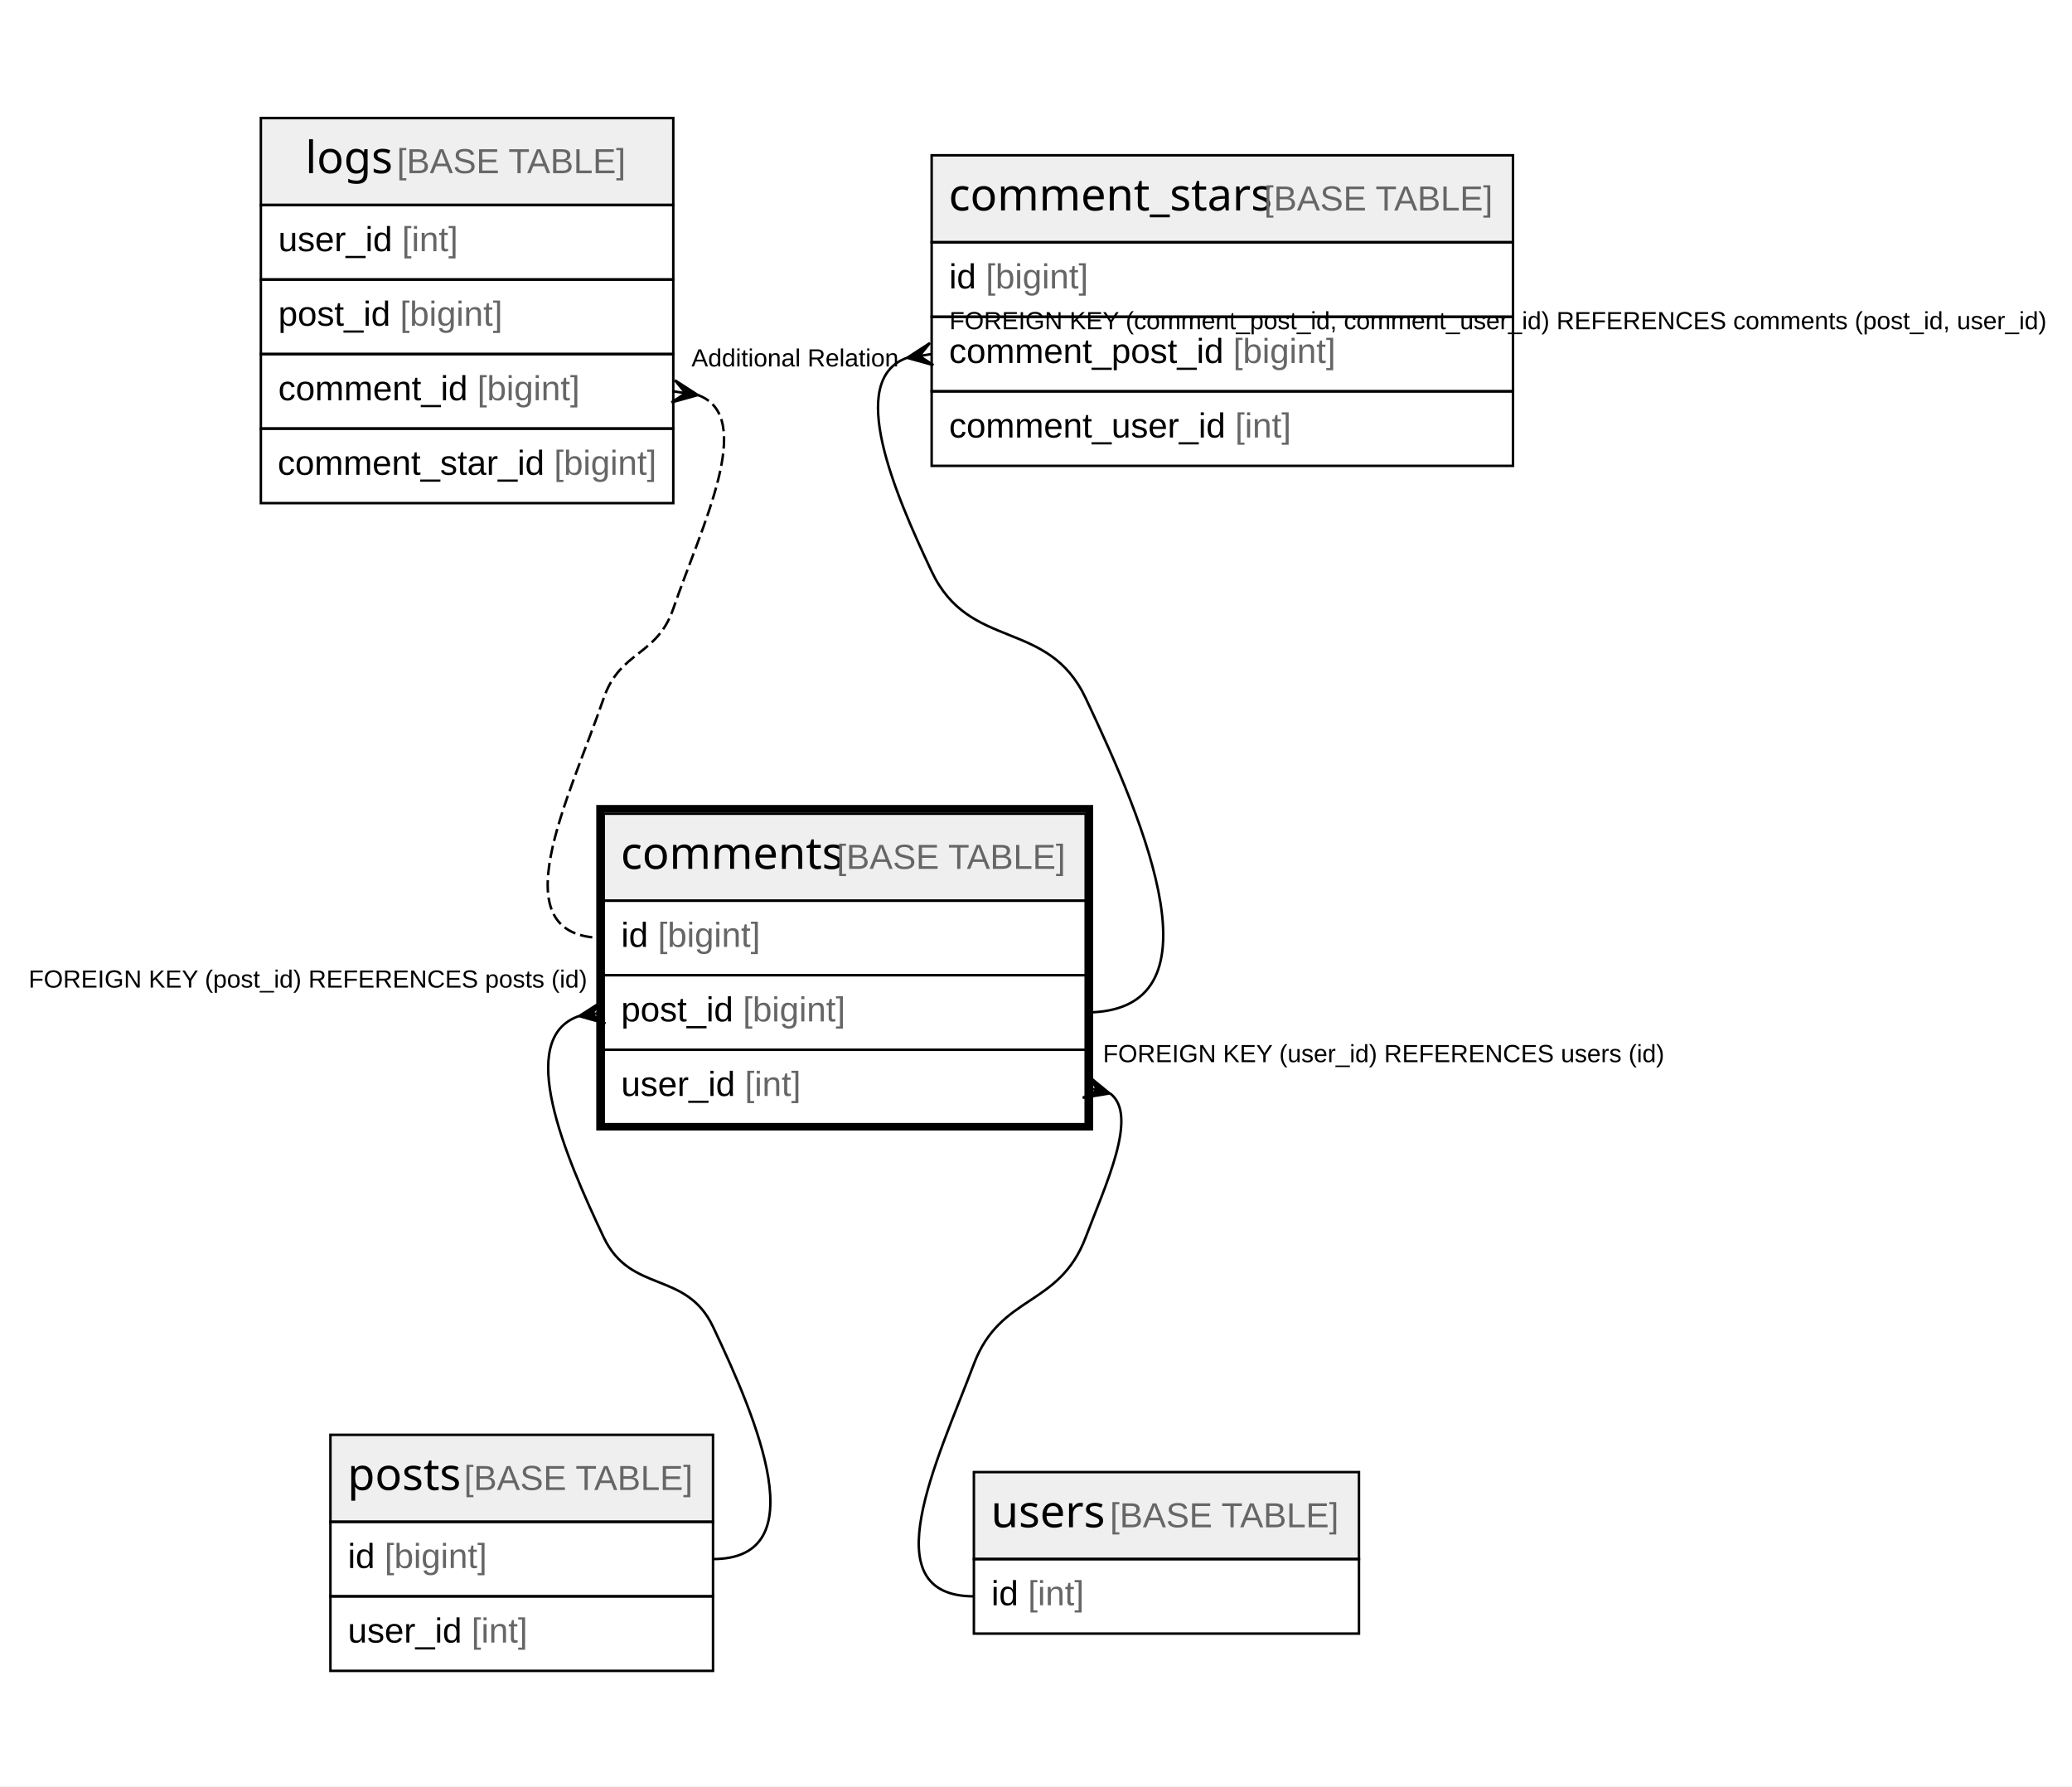
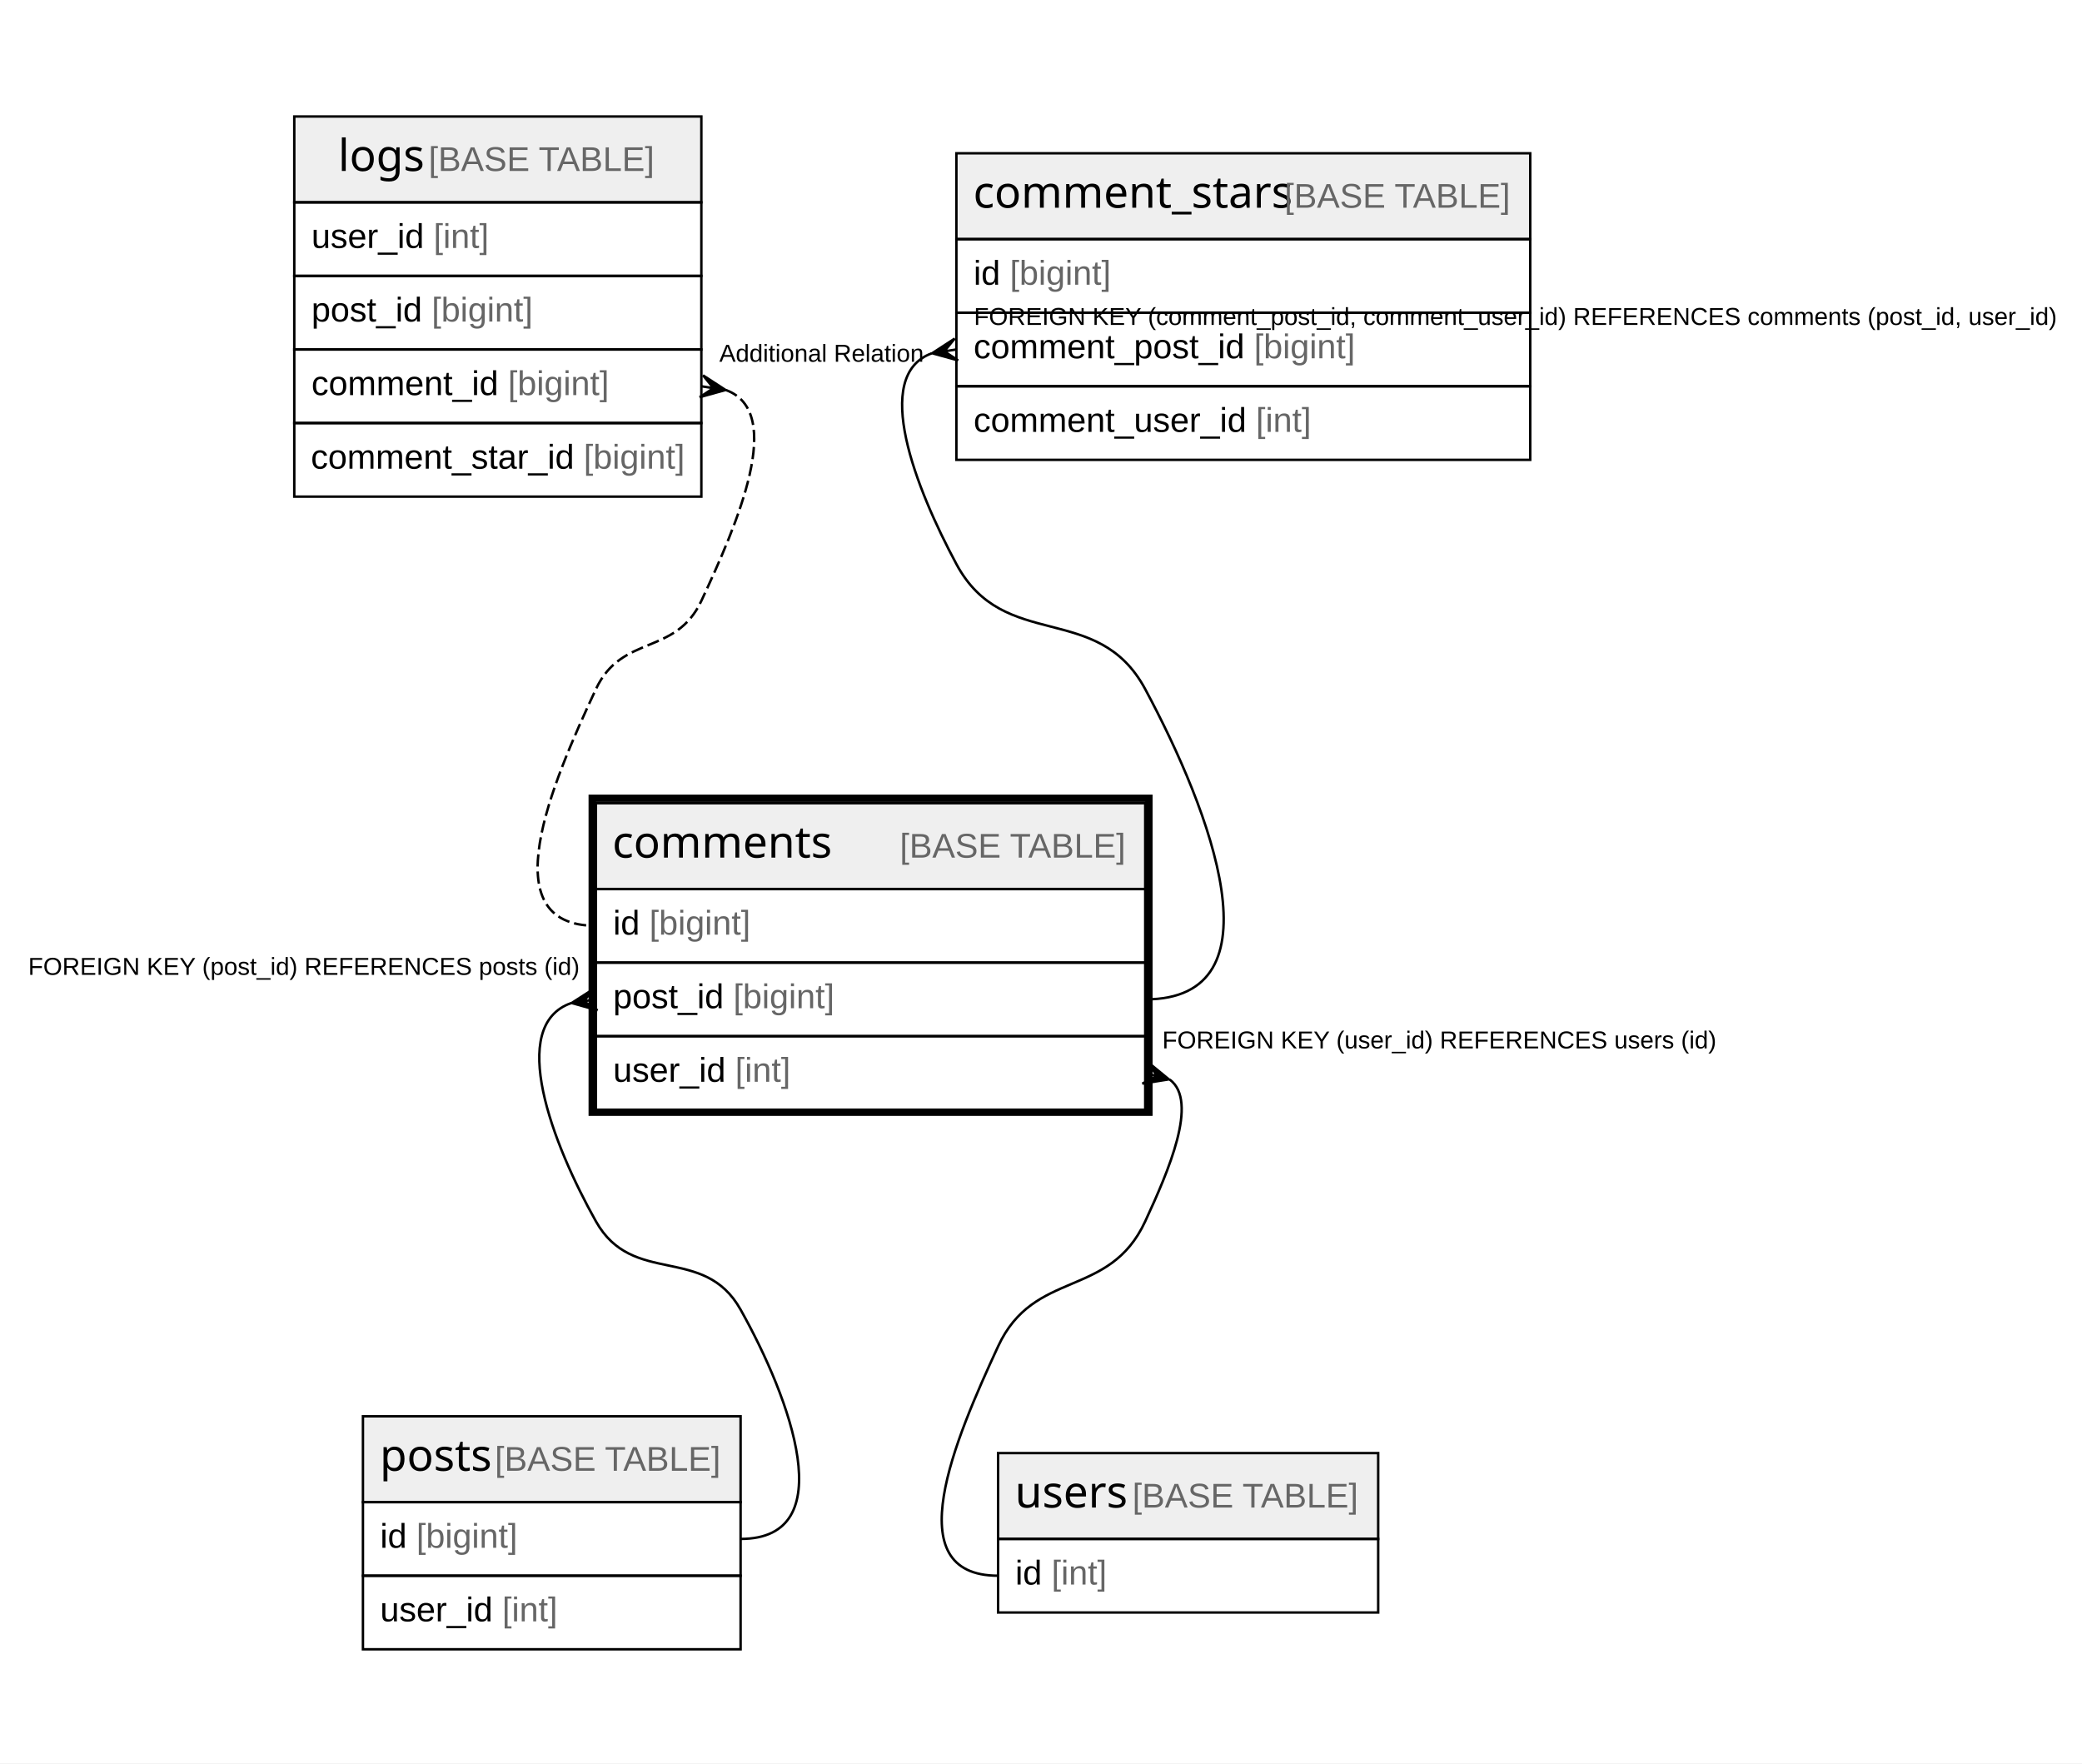
- <svg xmlns="http://www.w3.org/2000/svg" width="834pt" height="719pt" viewBox="0.00 0.00 834.00 719.00">
+ <svg xmlns="http://www.w3.org/2000/svg" width="849pt" height="719pt" viewBox="0.00 0.00 849.00 719.00">
  <g id="graph0" class="graph" transform="scale(1 1) rotate(0) translate(4 715)">
-     <polygon fill="#ffffff" stroke="transparent" points="-4,4 -4,-715 830,-715 830,4 -4,4" />
+     <polygon fill="#ffffff" stroke="transparent" points="-4,4 -4,-715 845,-715 845,4 -4,4" />
    <g id="node1" class="node">
-       <polygon fill="#efefef" stroke="transparent" points="239,-352.5 239,-387.5 433,-387.5 433,-352.5 239,-352.5" />
-       <polygon fill="none" stroke="#000000" points="239,-352.5 239,-387.5 433,-387.5 433,-352.5 239,-352.5" />
-       <text text-anchor="start" x="245.87" y="-365.3" font-family="Arial Bold" font-size="18.00" fill="#000000">comments</text>
-       <text text-anchor="start" x="328.876" y="-365.3" font-family="Arial" font-size="14.00" fill="#000000"> </text>
-       <text text-anchor="start" x="332.766" y="-365.3" font-family="Arial" font-size="14.00" fill="#666666">[BASE TABLE]</text>
-       <polygon fill="none" stroke="#000000" points="239,-322.5 239,-352.5 433,-352.5 433,-322.5 239,-322.5" />
+       <polygon fill="#efefef" stroke="transparent" points="239,-352.5 239,-387.5 463,-387.5 463,-352.5 239,-352.5" />
+       <polygon fill="none" stroke="#000000" points="239,-352.5 239,-387.5 463,-387.5 463,-352.5 239,-352.5" />
+       <text text-anchor="start" x="245.713" y="-365.3" font-family="Arial Bold" font-size="18.00" fill="#000000">comments</text>
+       <text text-anchor="start" x="328.719" y="-365.3" font-family="Arial" font-size="14.00" fill="#000000">    </text>
+       <text text-anchor="start" x="362.923" y="-365.3" font-family="Arial" font-size="14.00" fill="#666666">[BASE TABLE]</text>
+       <polygon fill="none" stroke="#000000" points="239,-322.5 239,-352.5 463,-352.5 463,-322.5 239,-322.5" />
      <text text-anchor="start" x="246" y="-333.9" font-family="Arial" font-size="14.00" fill="#000000">id </text>
      <text text-anchor="start" x="260.78" y="-333.9" font-family="Arial" font-size="14.00" fill="#666666">[bigint]</text>
-       <polygon fill="none" stroke="#000000" points="239,-292.5 239,-322.5 433,-322.5 433,-292.5 239,-292.5" />
+       <polygon fill="none" stroke="#000000" points="239,-292.5 239,-322.5 463,-322.5 463,-292.5 239,-292.5" />
      <text text-anchor="start" x="246" y="-303.9" font-family="Arial" font-size="14.00" fill="#000000">post_id </text>
      <text text-anchor="start" x="295.018" y="-303.9" font-family="Arial" font-size="14.00" fill="#666666">[bigint]</text>
-       <polygon fill="none" stroke="#000000" points="239,-262.5 239,-292.5 433,-292.5 433,-262.5 239,-262.5" />
+       <polygon fill="none" stroke="#000000" points="239,-262.5 239,-292.5 463,-292.5 463,-262.5 239,-262.5" />
      <text text-anchor="start" x="246" y="-273.9" font-family="Arial" font-size="14.00" fill="#000000">user_id </text>
      <text text-anchor="start" x="295.788" y="-273.9" font-family="Arial" font-size="14.00" fill="#666666">[int]</text>
-       <polygon fill="none" stroke="#000000" stroke-width="3" points="237.5,-261.5 237.5,-389.5 434.5,-389.5 434.5,-261.5 237.5,-261.5" />
+       <polygon fill="none" stroke="#000000" stroke-width="3" points="237.5,-261.5 237.5,-389.5 464.5,-389.5 464.5,-261.5 237.5,-261.5" />
    </g>
    <g id="node3" class="node">
-       <polygon fill="#efefef" stroke="transparent" points="129,-102.5 129,-137.5 283,-137.5 283,-102.5 129,-102.5" />
-       <polygon fill="none" stroke="#000000" points="129,-102.5 129,-137.5 283,-137.5 283,-102.5 129,-102.5" />
-       <text text-anchor="start" x="135.866" y="-115.3" font-family="Arial Bold" font-size="18.00" fill="#000000">posts</text>
-       <text text-anchor="start" x="178.88" y="-115.3" font-family="Arial" font-size="14.00" fill="#000000"> </text>
-       <text text-anchor="start" x="182.771" y="-115.3" font-family="Arial" font-size="14.00" fill="#666666">[BASE TABLE]</text>
-       <polygon fill="none" stroke="#000000" points="129,-72.5 129,-102.5 283,-102.5 283,-72.5 129,-72.5" />
-       <text text-anchor="start" x="136" y="-83.9" font-family="Arial" font-size="14.00" fill="#000000">id </text>
-       <text text-anchor="start" x="150.78" y="-83.9" font-family="Arial" font-size="14.00" fill="#666666">[bigint]</text>
-       <polygon fill="none" stroke="#000000" points="129,-42.5 129,-72.5 283,-72.5 283,-42.5 129,-42.5" />
-       <text text-anchor="start" x="136" y="-53.9" font-family="Arial" font-size="14.00" fill="#000000">user_id </text>
-       <text text-anchor="start" x="185.788" y="-53.9" font-family="Arial" font-size="14.00" fill="#666666">[int]</text>
+       <polygon fill="#efefef" stroke="transparent" points="144,-102.5 144,-137.5 298,-137.5 298,-102.5 144,-102.5" />
+       <polygon fill="none" stroke="#000000" points="144,-102.5 144,-137.5 298,-137.5 298,-102.5 144,-102.5" />
+       <text text-anchor="start" x="150.866" y="-115.3" font-family="Arial Bold" font-size="18.00" fill="#000000">posts</text>
+       <text text-anchor="start" x="193.88" y="-115.3" font-family="Arial" font-size="14.00" fill="#000000"> </text>
+       <text text-anchor="start" x="197.771" y="-115.3" font-family="Arial" font-size="14.00" fill="#666666">[BASE TABLE]</text>
+       <polygon fill="none" stroke="#000000" points="144,-72.5 144,-102.5 298,-102.5 298,-72.5 144,-72.5" />
+       <text text-anchor="start" x="151" y="-83.9" font-family="Arial" font-size="14.00" fill="#000000">id </text>
+       <text text-anchor="start" x="165.78" y="-83.9" font-family="Arial" font-size="14.00" fill="#666666">[bigint]</text>
+       <polygon fill="none" stroke="#000000" points="144,-42.5 144,-72.5 298,-72.5 298,-42.5 144,-42.5" />
+       <text text-anchor="start" x="151" y="-53.9" font-family="Arial" font-size="14.00" fill="#000000">user_id </text>
+       <text text-anchor="start" x="200.788" y="-53.9" font-family="Arial" font-size="14.00" fill="#666666">[int]</text>
    </g>
    <g id="edge2" class="edge">
-       <path fill="none" stroke="#000000" d="M228.961,-306.018C203.214,-297.093 223.458,-249.798 239,-217 249.82,-194.167 272.18,-203.833 283,-181 300.795,-143.447 324.556,-87.5 283,-87.5" />
-       <polygon fill="#000000" stroke="#000000" points="229.107,-306.039 238.343,-311.952 234.054,-306.77 239,-307.5 239,-307.5 239,-307.5 234.054,-306.77 239.657,-303.048 229.107,-306.039 229.107,-306.039" />
+       <path fill="none" stroke="#000000" d="M228.897,-305.985C202.78,-296.869 221.236,-248.65 239,-217 254.035,-190.213 282.965,-207.787 298,-181 318.34,-144.762 339.556,-87.5 298,-87.5" />
+       <polygon fill="#000000" stroke="#000000" points="229.111,-306.017 238.333,-311.95 234.055,-306.758 239,-307.5 239,-307.5 239,-307.5 234.055,-306.758 239.667,-303.05 229.111,-306.017 229.111,-306.017" />
      <text text-anchor="start" x="7.495" y="-317.5" font-family="Arial" font-size="10.00" fill="#000000">FOREIGN KEY (post_id) REFERENCES posts (id)</text>
    </g>
    <g id="node5" class="node">
-       <polygon fill="#efefef" stroke="transparent" points="388,-87.5 388,-122.5 543,-122.5 543,-87.5 388,-87.5" />
-       <polygon fill="none" stroke="#000000" points="388,-87.5 388,-122.5 543,-122.5 543,-87.5 388,-87.5" />
-       <text text-anchor="start" x="394.871" y="-100.3" font-family="Arial Bold" font-size="18.00" fill="#000000">users</text>
-       <text text-anchor="start" x="438.875" y="-100.3" font-family="Arial" font-size="14.00" fill="#000000"> </text>
-       <text text-anchor="start" x="442.766" y="-100.3" font-family="Arial" font-size="14.00" fill="#666666">[BASE TABLE]</text>
-       <polygon fill="none" stroke="#000000" points="388,-57.5 388,-87.5 543,-87.5 543,-57.5 388,-57.5" />
-       <text text-anchor="start" x="395" y="-68.9" font-family="Arial" font-size="14.00" fill="#000000">id </text>
-       <text text-anchor="start" x="409.78" y="-68.9" font-family="Arial" font-size="14.00" fill="#666666">[int]</text>
+       <polygon fill="#efefef" stroke="transparent" points="403,-87.5 403,-122.5 558,-122.5 558,-87.5 403,-87.5" />
+       <polygon fill="none" stroke="#000000" points="403,-87.5 403,-122.5 558,-122.5 558,-87.5 403,-87.5" />
+       <text text-anchor="start" x="409.871" y="-100.3" font-family="Arial Bold" font-size="18.00" fill="#000000">users</text>
+       <text text-anchor="start" x="453.875" y="-100.3" font-family="Arial" font-size="14.00" fill="#000000"> </text>
+       <text text-anchor="start" x="457.766" y="-100.3" font-family="Arial" font-size="14.00" fill="#666666">[BASE TABLE]</text>
+       <polygon fill="none" stroke="#000000" points="403,-57.5 403,-87.5 558,-87.5 558,-57.5 403,-57.5" />
+       <text text-anchor="start" x="410" y="-68.9" font-family="Arial" font-size="14.00" fill="#000000">id </text>
+       <text text-anchor="start" x="424.78" y="-68.9" font-family="Arial" font-size="14.00" fill="#666666">[int]</text>
    </g>
    <g id="edge4" class="edge">
-       <path fill="none" stroke="#000000" d="M442.89,-274.847C454.398,-266.176 440.95,-238.025 433,-217 422.309,-188.725 398.691,-194.275 388,-166 373.303,-127.13 346.444,-72.5 388,-72.5" />
-       <polygon fill="#000000" stroke="#000000" points="442.659,-274.909 431.834,-273.154 437.829,-276.204 433,-277.5 433,-277.5 433,-277.5 437.829,-276.204 434.166,-281.846 442.659,-274.909 442.659,-274.909" />
-       <text text-anchor="start" x="439.945" y="-287.5" font-family="Arial" font-size="10.00" fill="#000000">FOREIGN KEY (user_id) REFERENCES users (id)</text>
+       <path fill="none" stroke="#000000" d="M473.01,-274.796C484.885,-265.971 472.435,-237.402 463,-217 448.31,-185.234 417.69,-197.766 403,-166 385.558,-128.282 361.444,-72.5 403,-72.5" />
+       <polygon fill="#000000" stroke="#000000" points="472.654,-274.892 461.827,-273.156 467.827,-276.196 463,-277.5 463,-277.5 463,-277.5 467.827,-276.196 464.173,-281.844 472.654,-274.892 472.654,-274.892" />
+       <text text-anchor="start" x="469.945" y="-287.5" font-family="Arial" font-size="10.00" fill="#000000">FOREIGN KEY (user_id) REFERENCES users (id)</text>
    </g>
    <g id="node2" class="node">
-       <polygon fill="#efefef" stroke="transparent" points="101,-632.5 101,-667.5 267,-667.5 267,-632.5 101,-632.5" />
-       <polygon fill="none" stroke="#000000" points="101,-632.5 101,-667.5 267,-667.5 267,-632.5 101,-632.5" />
-       <text text-anchor="start" x="118.87" y="-645.3" font-family="Arial Bold" font-size="18.00" fill="#000000">logs</text>
-       <text text-anchor="start" x="151.876" y="-645.3" font-family="Arial" font-size="14.00" fill="#000000"> </text>
-       <text text-anchor="start" x="155.767" y="-645.3" font-family="Arial" font-size="14.00" fill="#666666">[BASE TABLE]</text>
-       <polygon fill="none" stroke="#000000" points="101,-602.5 101,-632.5 267,-632.5 267,-602.5 101,-602.5" />
-       <text text-anchor="start" x="108" y="-613.9" font-family="Arial" font-size="14.00" fill="#000000">user_id </text>
-       <text text-anchor="start" x="157.788" y="-613.9" font-family="Arial" font-size="14.00" fill="#666666">[int]</text>
-       <polygon fill="none" stroke="#000000" points="101,-572.5 101,-602.5 267,-602.5 267,-572.5 101,-572.5" />
-       <text text-anchor="start" x="108" y="-583.9" font-family="Arial" font-size="14.00" fill="#000000">post_id </text>
-       <text text-anchor="start" x="157.018" y="-583.9" font-family="Arial" font-size="14.00" fill="#666666">[bigint]</text>
-       <polygon fill="none" stroke="#000000" points="101,-542.5 101,-572.5 267,-572.5 267,-542.5 101,-542.5" />
-       <text text-anchor="start" x="108" y="-553.9" font-family="Arial" font-size="14.00" fill="#000000">comment_id </text>
-       <text text-anchor="start" x="188.122" y="-553.9" font-family="Arial" font-size="14.00" fill="#666666">[bigint]</text>
-       <polygon fill="none" stroke="#000000" points="101,-512.5 101,-542.5 267,-542.5 267,-512.5 101,-512.5" />
-       <text text-anchor="start" x="107.764" y="-523.9" font-family="Arial" font-size="14.00" fill="#000000">comment_star_id </text>
-       <text text-anchor="start" x="219.003" y="-523.9" font-family="Arial" font-size="14.00" fill="#666666">[bigint]</text>
+       <polygon fill="#efefef" stroke="transparent" points="116,-632.5 116,-667.5 282,-667.5 282,-632.5 116,-632.5" />
+       <polygon fill="none" stroke="#000000" points="116,-632.5 116,-667.5 282,-667.5 282,-632.5 116,-632.5" />
+       <text text-anchor="start" x="133.87" y="-645.3" font-family="Arial Bold" font-size="18.00" fill="#000000">logs</text>
+       <text text-anchor="start" x="166.876" y="-645.3" font-family="Arial" font-size="14.00" fill="#000000"> </text>
+       <text text-anchor="start" x="170.767" y="-645.3" font-family="Arial" font-size="14.00" fill="#666666">[BASE TABLE]</text>
+       <polygon fill="none" stroke="#000000" points="116,-602.5 116,-632.5 282,-632.5 282,-602.5 116,-602.5" />
+       <text text-anchor="start" x="123" y="-613.9" font-family="Arial" font-size="14.00" fill="#000000">user_id </text>
+       <text text-anchor="start" x="172.788" y="-613.9" font-family="Arial" font-size="14.00" fill="#666666">[int]</text>
+       <polygon fill="none" stroke="#000000" points="116,-572.5 116,-602.5 282,-602.5 282,-572.5 116,-572.5" />
+       <text text-anchor="start" x="123" y="-583.9" font-family="Arial" font-size="14.00" fill="#000000">post_id </text>
+       <text text-anchor="start" x="172.018" y="-583.9" font-family="Arial" font-size="14.00" fill="#666666">[bigint]</text>
+       <polygon fill="none" stroke="#000000" points="116,-542.5 116,-572.5 282,-572.5 282,-542.5 116,-542.5" />
+       <text text-anchor="start" x="123" y="-553.9" font-family="Arial" font-size="14.00" fill="#000000">comment_id </text>
+       <text text-anchor="start" x="203.122" y="-553.9" font-family="Arial" font-size="14.00" fill="#666666">[bigint]</text>
+       <polygon fill="none" stroke="#000000" points="116,-512.5 116,-542.5 282,-542.5 282,-512.5 116,-512.5" />
+       <text text-anchor="start" x="122.764" y="-523.9" font-family="Arial" font-size="14.00" fill="#000000">comment_star_id </text>
+       <text text-anchor="start" x="234.003" y="-523.9" font-family="Arial" font-size="14.00" fill="#666666">[bigint]</text>
    </g>
    <g id="edge1" class="edge">
-       <path fill="none" stroke="#000000" stroke-dasharray="5,2" d="M276.915,-555.998C300.694,-547.342 278.339,-503.048 267,-470 260.422,-450.827 245.578,-453.173 239,-434 225.081,-393.433 196.111,-337.5 239,-337.5" />
-       <polygon fill="#000000" stroke="#000000" points="276.887,-556.003 266.326,-553.051 271.944,-556.751 267,-557.5 267,-557.5 267,-557.5 271.944,-556.751 267.674,-561.949 276.887,-556.003 276.887,-556.003" />
-       <text text-anchor="start" x="274.325" y="-567.5" font-family="Arial" font-size="10.00" fill="#000000">Additional Relation</text>
+       <path fill="none" stroke="#000000" stroke-dasharray="5,2" d="M292.022,-555.955C316.394,-547.059 296.784,-501.658 282,-470 271.454,-447.416 249.546,-456.584 239,-434 220.853,-395.139 196.111,-337.5 239,-337.5" />
+       <polygon fill="#000000" stroke="#000000" points="291.883,-555.977 281.315,-553.053 286.942,-556.738 282,-557.5 282,-557.5 282,-557.5 286.942,-556.738 282.685,-561.947 291.883,-555.977 291.883,-555.977" />
+       <text text-anchor="start" x="289.325" y="-567.5" font-family="Arial" font-size="10.00" fill="#000000">Additional Relation</text>
    </g>
    <g id="node4" class="node">
-       <polygon fill="#efefef" stroke="transparent" points="371,-617.5 371,-652.5 605,-652.5 605,-617.5 371,-617.5" />
-       <polygon fill="none" stroke="#000000" points="371,-617.5 371,-652.5 605,-652.5 605,-617.5 371,-617.5" />
-       <text text-anchor="start" x="377.867" y="-630.3" font-family="Arial Bold" font-size="18.00" fill="#000000">comment_stars</text>
-       <text text-anchor="start" x="500.879" y="-630.3" font-family="Arial" font-size="14.00" fill="#000000"> </text>
-       <text text-anchor="start" x="504.77" y="-630.3" font-family="Arial" font-size="14.00" fill="#666666">[BASE TABLE]</text>
-       <polygon fill="none" stroke="#000000" points="371,-587.5 371,-617.5 605,-617.5 605,-587.5 371,-587.5" />
-       <text text-anchor="start" x="378" y="-598.9" font-family="Arial" font-size="14.00" fill="#000000">id </text>
-       <text text-anchor="start" x="392.78" y="-598.9" font-family="Arial" font-size="14.00" fill="#666666">[bigint]</text>
-       <polygon fill="none" stroke="#000000" points="371,-557.5 371,-587.5 605,-587.5 605,-557.5 371,-557.5" />
-       <text text-anchor="start" x="378" y="-568.9" font-family="Arial" font-size="14.00" fill="#000000">comment_post_id </text>
-       <text text-anchor="start" x="492.36" y="-568.9" font-family="Arial" font-size="14.00" fill="#666666">[bigint]</text>
-       <polygon fill="none" stroke="#000000" points="371,-527.5 371,-557.5 605,-557.5 605,-527.5 371,-527.5" />
-       <text text-anchor="start" x="378" y="-538.9" font-family="Arial" font-size="14.00" fill="#000000">comment_user_id </text>
-       <text text-anchor="start" x="493.13" y="-538.9" font-family="Arial" font-size="14.00" fill="#666666">[int]</text>
+       <polygon fill="#efefef" stroke="transparent" points="386,-617.5 386,-652.5 620,-652.5 620,-617.5 386,-617.5" />
+       <polygon fill="none" stroke="#000000" points="386,-617.5 386,-652.5 620,-652.5 620,-617.5 386,-617.5" />
+       <text text-anchor="start" x="392.867" y="-630.3" font-family="Arial Bold" font-size="18.00" fill="#000000">comment_stars</text>
+       <text text-anchor="start" x="515.879" y="-630.3" font-family="Arial" font-size="14.00" fill="#000000"> </text>
+       <text text-anchor="start" x="519.77" y="-630.3" font-family="Arial" font-size="14.00" fill="#666666">[BASE TABLE]</text>
+       <polygon fill="none" stroke="#000000" points="386,-587.5 386,-617.5 620,-617.5 620,-587.5 386,-587.5" />
+       <text text-anchor="start" x="393" y="-598.9" font-family="Arial" font-size="14.00" fill="#000000">id </text>
+       <text text-anchor="start" x="407.78" y="-598.9" font-family="Arial" font-size="14.00" fill="#666666">[bigint]</text>
+       <polygon fill="none" stroke="#000000" points="386,-557.5 386,-587.5 620,-587.5 620,-557.5 386,-557.5" />
+       <text text-anchor="start" x="393" y="-568.9" font-family="Arial" font-size="14.00" fill="#000000">comment_post_id </text>
+       <text text-anchor="start" x="507.36" y="-568.9" font-family="Arial" font-size="14.00" fill="#666666">[bigint]</text>
+       <polygon fill="none" stroke="#000000" points="386,-527.5 386,-557.5 620,-557.5 620,-527.5 386,-527.5" />
+       <text text-anchor="start" x="393" y="-538.9" font-family="Arial" font-size="14.00" fill="#000000">comment_user_id </text>
+       <text text-anchor="start" x="508.13" y="-538.9" font-family="Arial" font-size="14.00" fill="#666666">[int]</text>
    </g>
    <g id="edge3" class="edge">
-       <path fill="none" stroke="#000000" d="M360.974,-570.953C336.579,-562.047 356.079,-516.593 371,-485 386.237,-452.737 417.763,-466.263 433,-434 457.009,-383.162 489.222,-307.5 433,-307.5" />
-       <polygon fill="#000000" stroke="#000000" points="361.117,-570.975 370.314,-576.947 366.058,-571.738 371,-572.5 371,-572.5 371,-572.5 366.058,-571.738 371.686,-568.053 361.117,-570.975 361.117,-570.975" />
-       <text text-anchor="start" x="378.144" y="-582.5" font-family="Arial" font-size="10.00" fill="#000000">FOREIGN KEY (comment_post_id, comment_user_id) REFERENCES comments (post_id, user_id)</text>
+       <path fill="none" stroke="#000000" d="M375.924,-570.928C351.251,-561.881 369.467,-515.78 386,-485 405.423,-448.838 443.577,-470.162 463,-434 489.603,-384.47 519.222,-307.5 463,-307.5" />
+       <polygon fill="#000000" stroke="#000000" points="376.12,-570.959 385.306,-576.946 381.06,-571.729 386,-572.5 386,-572.5 386,-572.5 381.06,-571.729 386.694,-568.054 376.12,-570.959 376.12,-570.959" />
+       <text text-anchor="start" x="393.144" y="-582.5" font-family="Arial" font-size="10.00" fill="#000000">FOREIGN KEY (comment_post_id, comment_user_id) REFERENCES comments (post_id, user_id)</text>
    </g>
  </g>
</svg>
